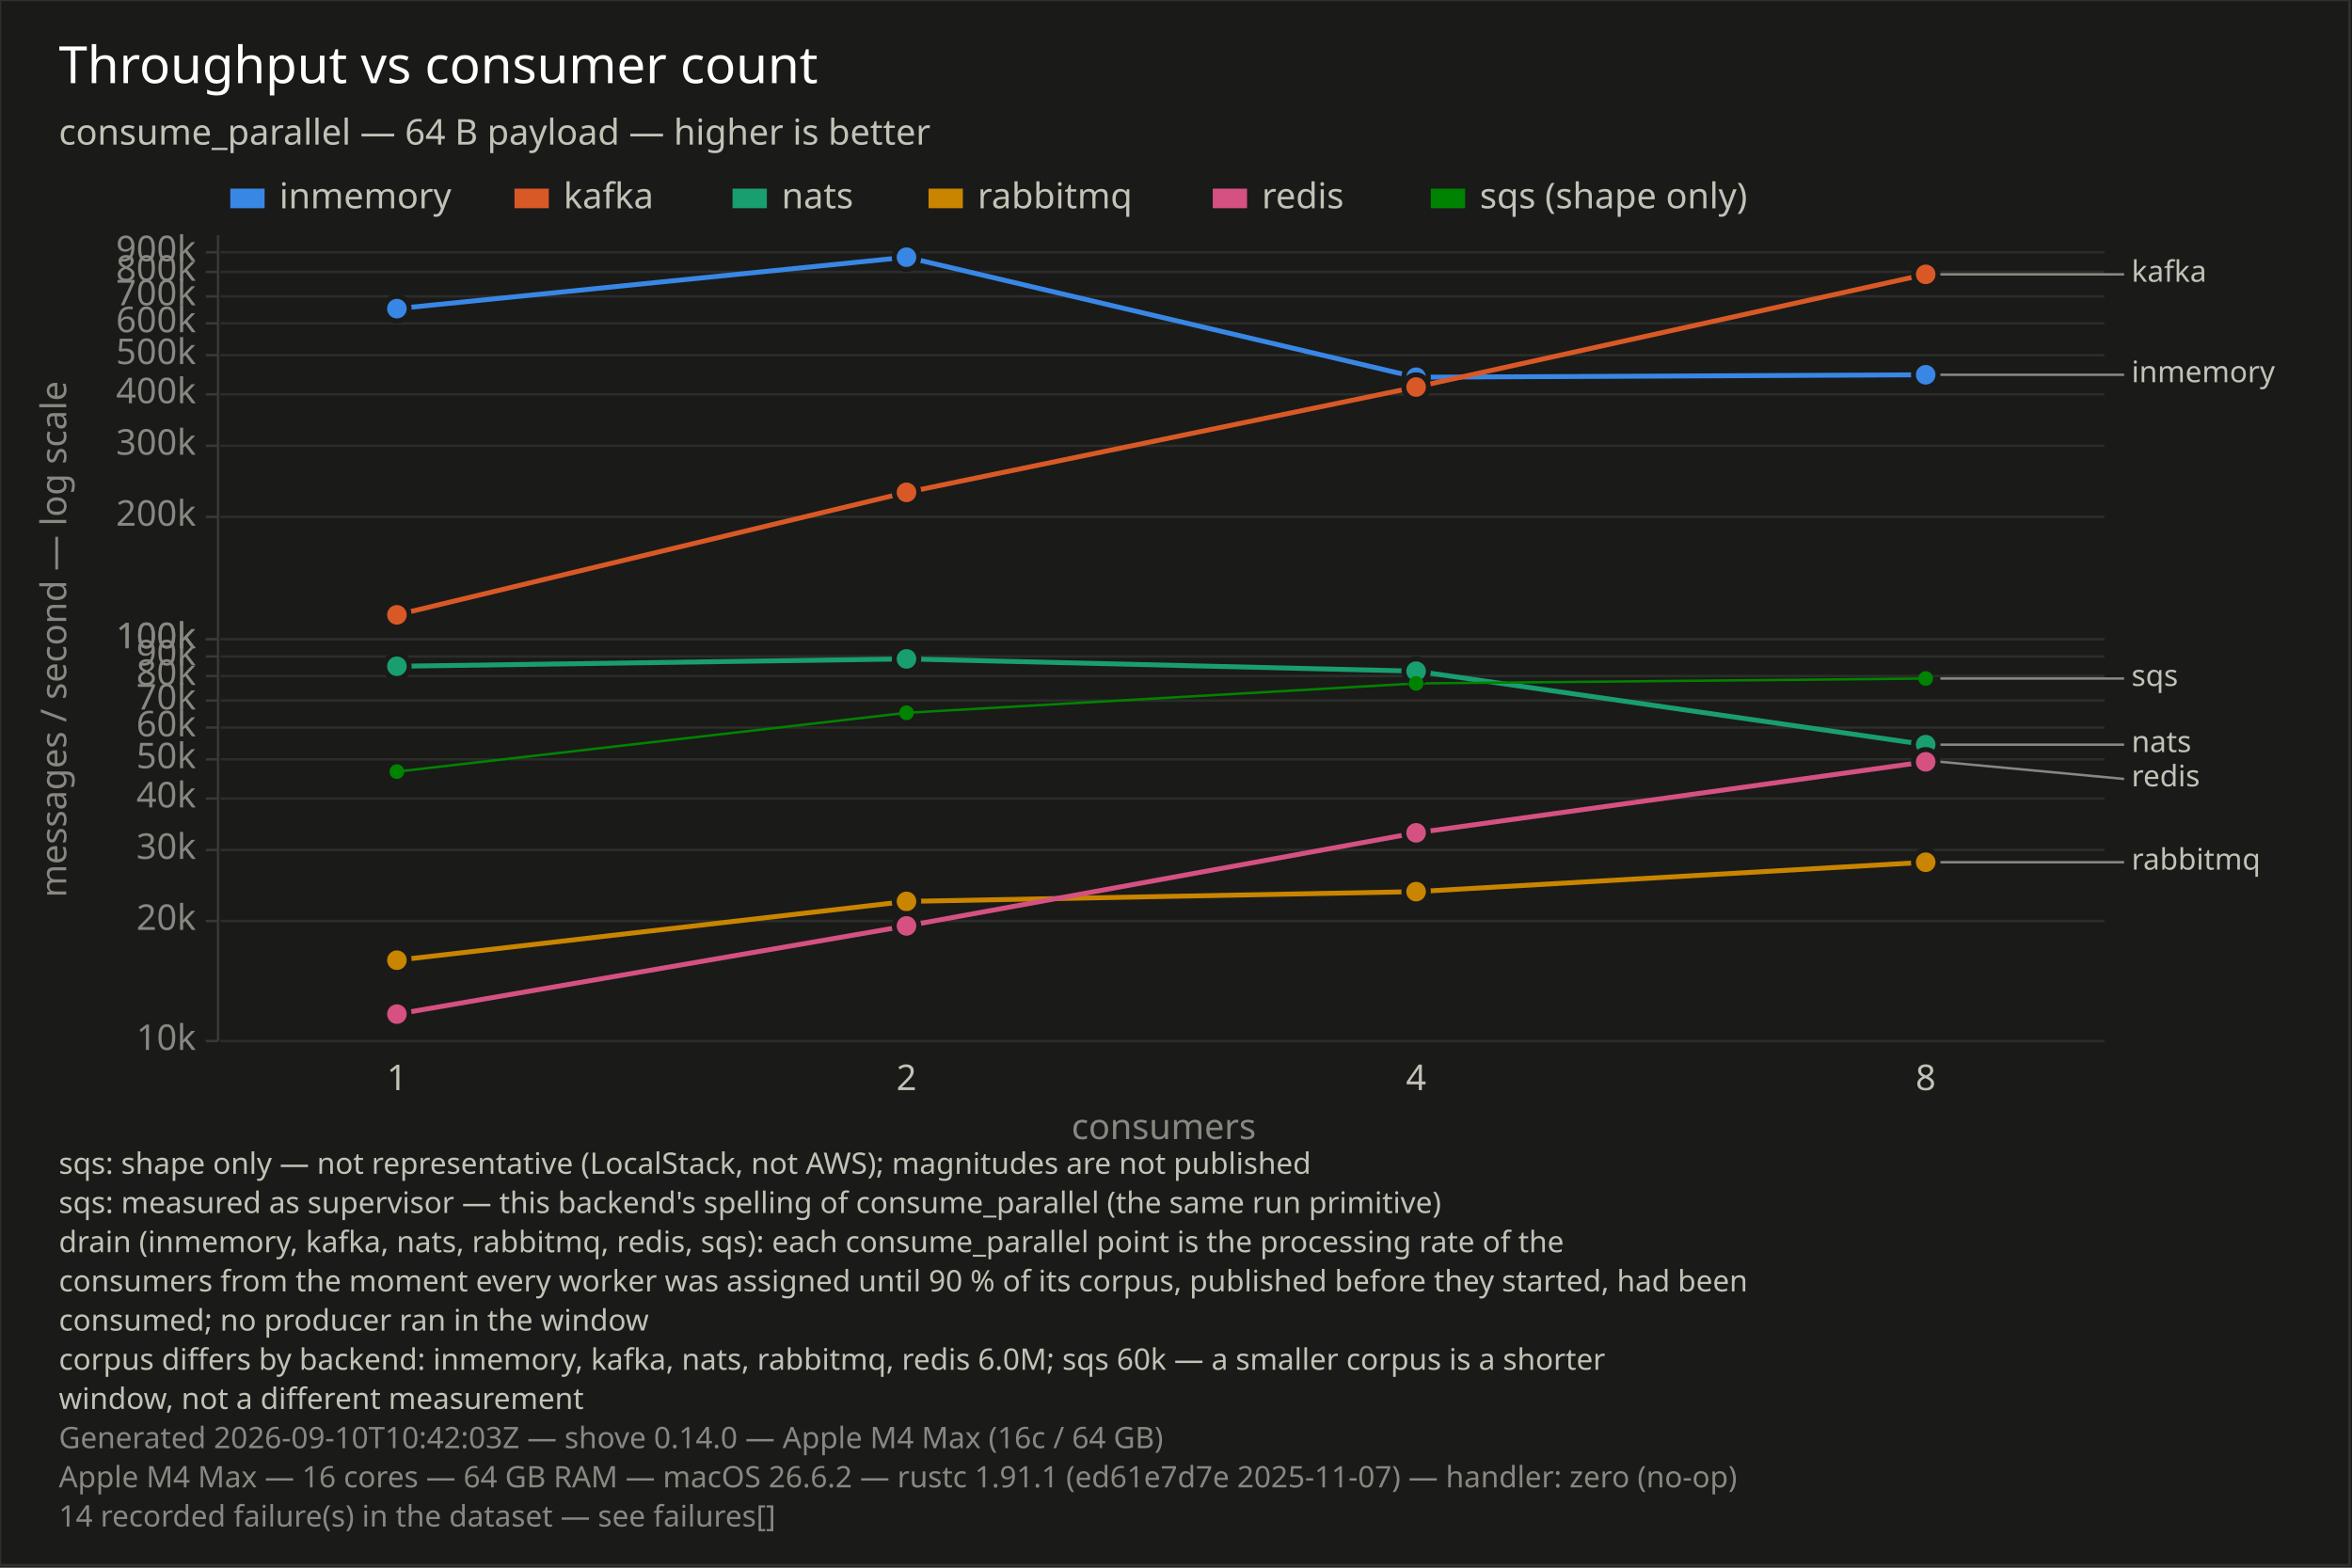
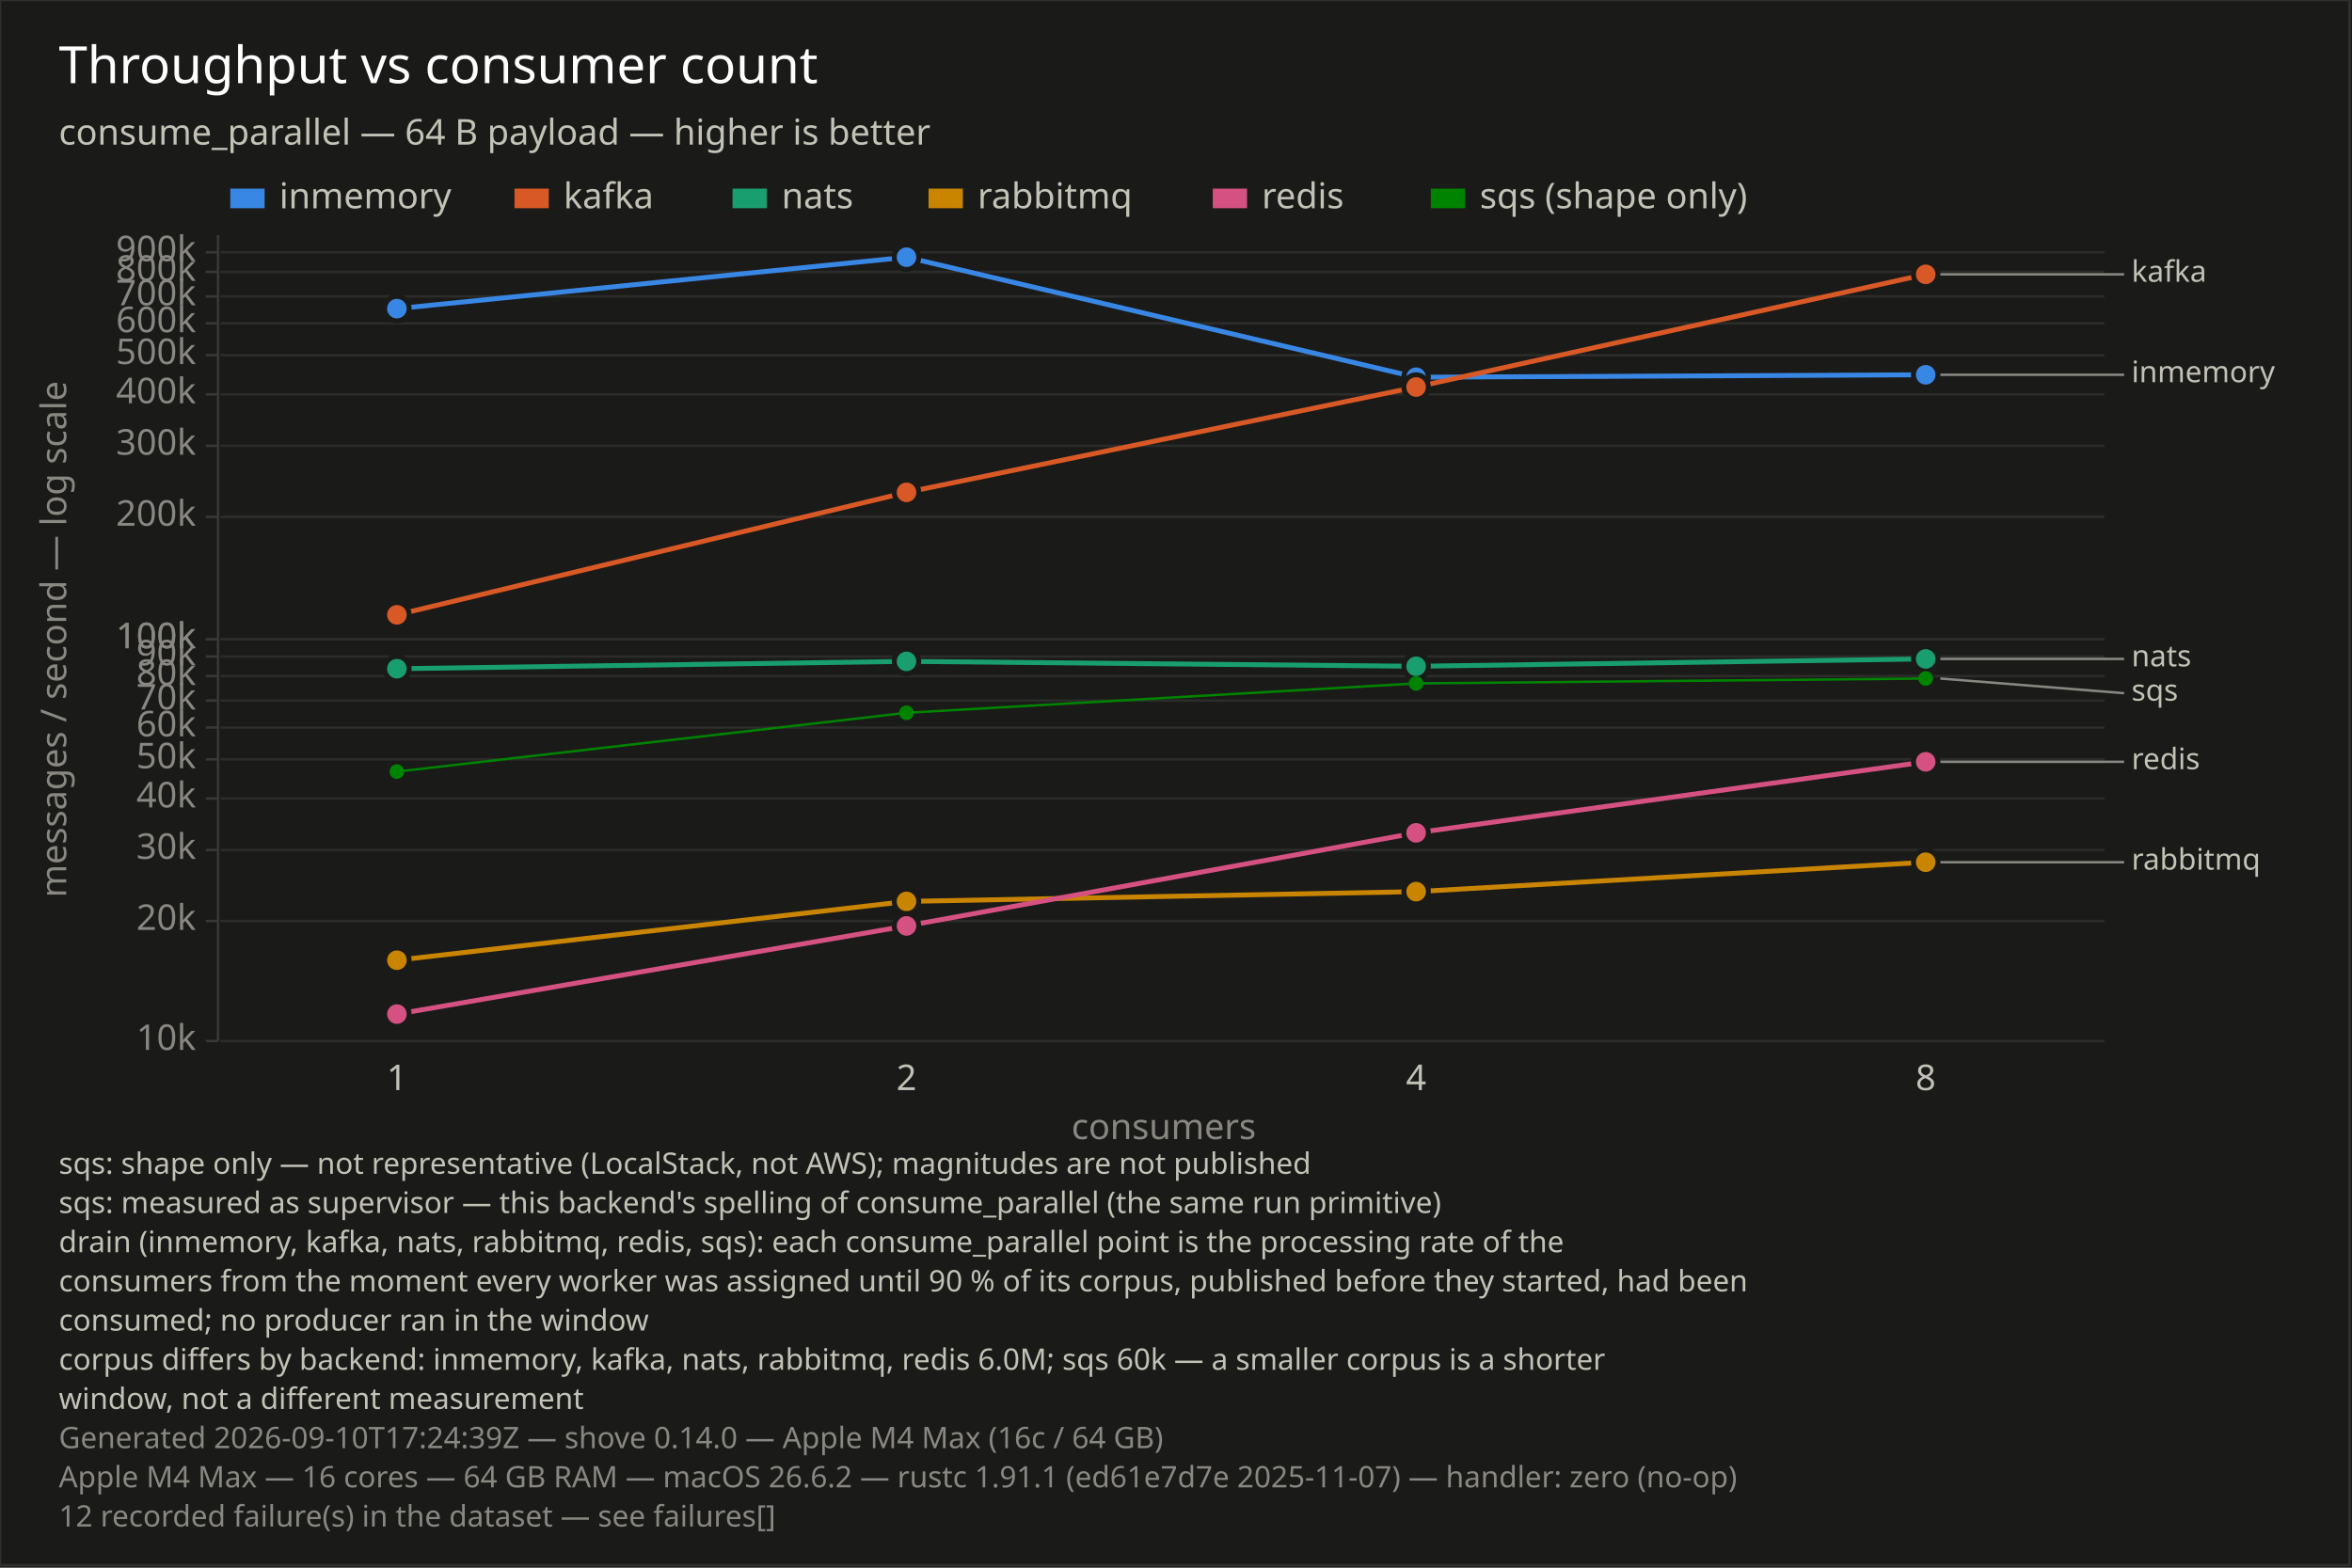
<svg xmlns="http://www.w3.org/2000/svg" width="960" height="640" viewBox="0 0 960 640">
  <rect x="0" y="0" width="960" height="640" opacity="1" fill="#1A1A19" stroke="none" />
  <rect x="0" y="0" width="959" height="639" opacity="0.1" fill="none" stroke="#FFFFFF" />
  <text x="24" y="18" dy="0.76em" text-anchor="start" font-family="sans-serif" font-size="20.968" opacity="1" fill="#FFFFFF">
Throughput vs consumer count
</text>
  <text x="24" y="48" dy="0.76em" text-anchor="start" font-family="sans-serif" font-size="14.516" opacity="1" fill="#C3C2B7">
consume_parallel — 64 B payload — higher is better
</text>
  <text x="24" y="470" dy="0.76em" text-anchor="start" font-family="sans-serif" font-size="12.097" opacity="1" fill="#C3C2B7">
sqs: shape only — not representative (LocalStack, not AWS); magnitudes are not published
</text>
  <text x="24" y="486" dy="0.76em" text-anchor="start" font-family="sans-serif" font-size="12.097" opacity="1" fill="#C3C2B7">
sqs: measured as supervisor — this backend's spelling of consume_parallel (the same run primitive)
</text>
  <text x="24" y="502" dy="0.76em" text-anchor="start" font-family="sans-serif" font-size="12.097" opacity="1" fill="#C3C2B7">
drain (inmemory, kafka, nats, rabbitmq, redis, sqs): each consume_parallel point is the processing rate of the
</text>
  <text x="24" y="518" dy="0.76em" text-anchor="start" font-family="sans-serif" font-size="12.097" opacity="1" fill="#C3C2B7">
consumers from the moment every worker was assigned until 90 % of its corpus, published before they started, had been
</text>
  <text x="24" y="534" dy="0.76em" text-anchor="start" font-family="sans-serif" font-size="12.097" opacity="1" fill="#C3C2B7">
consumed; no producer ran in the window
</text>
  <text x="24" y="550" dy="0.76em" text-anchor="start" font-family="sans-serif" font-size="12.097" opacity="1" fill="#C3C2B7">
corpus differs by backend: inmemory, kafka, nats, rabbitmq, redis 6.0M; sqs 60k — a smaller corpus is a shorter
</text>
  <text x="24" y="566" dy="0.76em" text-anchor="start" font-family="sans-serif" font-size="12.097" opacity="1" fill="#C3C2B7">
window, not a different measurement
</text>
  <text x="24" y="582" dy="0.76em" text-anchor="start" font-family="sans-serif" font-size="12.097" opacity="1" fill="#898781">
- Generated 2026-09-10T10:42:03Z — shove 0.14.0 — Apple M4 Max (16c / 64 GB)
+ Generated 2026-09-10T17:24:39Z — shove 0.14.0 — Apple M4 Max (16c / 64 GB)
</text>
  <text x="24" y="598" dy="0.76em" text-anchor="start" font-family="sans-serif" font-size="12.097" opacity="1" fill="#898781">
Apple M4 Max — 16 cores — 64 GB RAM — macOS 26.6.2 — rustc 1.91.1 (ed61e7d7e 2025-11-07) — handler: zero (no-op)
</text>
  <text x="24" y="614" dy="0.76em" text-anchor="start" font-family="sans-serif" font-size="12.097" opacity="1" fill="#898781">
- 14 recorded failure(s) in the dataset — see failures[]
+ 12 recorded failure(s) in the dataset — see failures[]
</text>
  <text x="16" y="261" dy="0.76em" text-anchor="middle" font-family="sans-serif" font-size="14.516" opacity="1" fill="#898781" transform="rotate(270, 16, 261)">
messages / second — log scale
</text>
  <line opacity="1" stroke="#2C2C2A" stroke-width="1" x1="90" y1="425" x2="859" y2="425" />
  <line opacity="1" stroke="#2C2C2A" stroke-width="1" x1="90" y1="376" x2="859" y2="376" />
  <line opacity="1" stroke="#2C2C2A" stroke-width="1" x1="90" y1="347" x2="859" y2="347" />
  <line opacity="1" stroke="#2C2C2A" stroke-width="1" x1="90" y1="326" x2="859" y2="326" />
  <line opacity="1" stroke="#2C2C2A" stroke-width="1" x1="90" y1="310" x2="859" y2="310" />
  <line opacity="1" stroke="#2C2C2A" stroke-width="1" x1="90" y1="297" x2="859" y2="297" />
  <line opacity="1" stroke="#2C2C2A" stroke-width="1" x1="90" y1="286" x2="859" y2="286" />
  <line opacity="1" stroke="#2C2C2A" stroke-width="1" x1="90" y1="276" x2="859" y2="276" />
  <line opacity="1" stroke="#2C2C2A" stroke-width="1" x1="90" y1="268" x2="859" y2="268" />
  <line opacity="1" stroke="#2C2C2A" stroke-width="1" x1="90" y1="261" x2="859" y2="261" />
  <line opacity="1" stroke="#2C2C2A" stroke-width="1" x1="90" y1="261" x2="859" y2="261" />
  <line opacity="1" stroke="#2C2C2A" stroke-width="1" x1="90" y1="211" x2="859" y2="211" />
  <line opacity="1" stroke="#2C2C2A" stroke-width="1" x1="90" y1="182" x2="859" y2="182" />
  <line opacity="1" stroke="#2C2C2A" stroke-width="1" x1="90" y1="161" x2="859" y2="161" />
  <line opacity="1" stroke="#2C2C2A" stroke-width="1" x1="90" y1="145" x2="859" y2="145" />
  <line opacity="1" stroke="#2C2C2A" stroke-width="1" x1="90" y1="132" x2="859" y2="132" />
  <line opacity="1" stroke="#2C2C2A" stroke-width="1" x1="90" y1="121" x2="859" y2="121" />
  <line opacity="1" stroke="#2C2C2A" stroke-width="1" x1="90" y1="111" x2="859" y2="111" />
  <line opacity="1" stroke="#2C2C2A" stroke-width="1" x1="90" y1="103" x2="859" y2="103" />
  <polyline fill="none" opacity="1" stroke="#383835" stroke-width="1" points="89,96 89,425 " />
  <text x="80" y="425" dy="0.5ex" text-anchor="end" font-family="sans-serif" font-size="14.516" opacity="1" fill="#898781">
10k
</text>
  <polyline fill="none" opacity="1" stroke="#383835" stroke-width="1" points="84,425 89,425 " />
  <text x="80" y="376" dy="0.5ex" text-anchor="end" font-family="sans-serif" font-size="14.516" opacity="1" fill="#898781">
20k
</text>
  <polyline fill="none" opacity="1" stroke="#383835" stroke-width="1" points="84,376 89,376 " />
  <text x="80" y="347" dy="0.5ex" text-anchor="end" font-family="sans-serif" font-size="14.516" opacity="1" fill="#898781">
30k
</text>
  <polyline fill="none" opacity="1" stroke="#383835" stroke-width="1" points="84,347 89,347 " />
  <text x="80" y="326" dy="0.5ex" text-anchor="end" font-family="sans-serif" font-size="14.516" opacity="1" fill="#898781">
40k
</text>
  <polyline fill="none" opacity="1" stroke="#383835" stroke-width="1" points="84,326 89,326 " />
  <text x="80" y="310" dy="0.5ex" text-anchor="end" font-family="sans-serif" font-size="14.516" opacity="1" fill="#898781">
50k
</text>
  <polyline fill="none" opacity="1" stroke="#383835" stroke-width="1" points="84,310 89,310 " />
  <text x="80" y="297" dy="0.5ex" text-anchor="end" font-family="sans-serif" font-size="14.516" opacity="1" fill="#898781">
60k
</text>
  <polyline fill="none" opacity="1" stroke="#383835" stroke-width="1" points="84,297 89,297 " />
  <text x="80" y="286" dy="0.5ex" text-anchor="end" font-family="sans-serif" font-size="14.516" opacity="1" fill="#898781">
70k
</text>
  <polyline fill="none" opacity="1" stroke="#383835" stroke-width="1" points="84,286 89,286 " />
  <text x="80" y="276" dy="0.5ex" text-anchor="end" font-family="sans-serif" font-size="14.516" opacity="1" fill="#898781">
80k
</text>
  <polyline fill="none" opacity="1" stroke="#383835" stroke-width="1" points="84,276 89,276 " />
  <text x="80" y="268" dy="0.5ex" text-anchor="end" font-family="sans-serif" font-size="14.516" opacity="1" fill="#898781">
90k
</text>
  <polyline fill="none" opacity="1" stroke="#383835" stroke-width="1" points="84,268 89,268 " />
  <text x="80" y="261" dy="0.5ex" text-anchor="end" font-family="sans-serif" font-size="14.516" opacity="1" fill="#898781">
100k
</text>
  <polyline fill="none" opacity="1" stroke="#383835" stroke-width="1" points="84,261 89,261 " />
  <text x="80" y="261" dy="0.5ex" text-anchor="end" font-family="sans-serif" font-size="14.516" opacity="1" fill="#898781">
100k
</text>
  <polyline fill="none" opacity="1" stroke="#383835" stroke-width="1" points="84,261 89,261 " />
  <text x="80" y="211" dy="0.5ex" text-anchor="end" font-family="sans-serif" font-size="14.516" opacity="1" fill="#898781">
200k
</text>
  <polyline fill="none" opacity="1" stroke="#383835" stroke-width="1" points="84,211 89,211 " />
  <text x="80" y="182" dy="0.5ex" text-anchor="end" font-family="sans-serif" font-size="14.516" opacity="1" fill="#898781">
300k
</text>
  <polyline fill="none" opacity="1" stroke="#383835" stroke-width="1" points="84,182 89,182 " />
  <text x="80" y="161" dy="0.5ex" text-anchor="end" font-family="sans-serif" font-size="14.516" opacity="1" fill="#898781">
400k
</text>
  <polyline fill="none" opacity="1" stroke="#383835" stroke-width="1" points="84,161 89,161 " />
  <text x="80" y="145" dy="0.5ex" text-anchor="end" font-family="sans-serif" font-size="14.516" opacity="1" fill="#898781">
500k
</text>
  <polyline fill="none" opacity="1" stroke="#383835" stroke-width="1" points="84,145 89,145 " />
  <text x="80" y="132" dy="0.5ex" text-anchor="end" font-family="sans-serif" font-size="14.516" opacity="1" fill="#898781">
600k
</text>
  <polyline fill="none" opacity="1" stroke="#383835" stroke-width="1" points="84,132 89,132 " />
  <text x="80" y="121" dy="0.5ex" text-anchor="end" font-family="sans-serif" font-size="14.516" opacity="1" fill="#898781">
700k
</text>
  <polyline fill="none" opacity="1" stroke="#383835" stroke-width="1" points="84,121 89,121 " />
  <text x="80" y="111" dy="0.5ex" text-anchor="end" font-family="sans-serif" font-size="14.516" opacity="1" fill="#898781">
800k
</text>
  <polyline fill="none" opacity="1" stroke="#383835" stroke-width="1" points="84,111 89,111 " />
  <text x="80" y="103" dy="0.5ex" text-anchor="end" font-family="sans-serif" font-size="14.516" opacity="1" fill="#898781">
900k
</text>
  <polyline fill="none" opacity="1" stroke="#383835" stroke-width="1" points="84,103 89,103 " />
  <polyline fill="none" opacity="1" stroke="#3987E5" stroke-width="2" points="162,126 370,105 578,154 786,153 " />
  <polyline fill="none" opacity="1" stroke="#D95926" stroke-width="2" points="162,251 370,201 578,158 786,112 " />
-   <polyline fill="none" opacity="1" stroke="#199E70" stroke-width="2" points="162,272 370,269 578,274 786,304 " />
+   <polyline fill="none" opacity="1" stroke="#199E70" stroke-width="2" points="162,273 370,270 578,272 786,269 " />
  <polyline fill="none" opacity="1" stroke="#C98500" stroke-width="2" points="162,392 370,368 578,364 786,352 " />
  <polyline fill="none" opacity="1" stroke="#D55181" stroke-width="2" points="162,414 370,378 578,340 786,311 " />
  <polyline fill="none" opacity="1" stroke="#008300" stroke-width="1" points="162,315 370,291 578,279 786,277 " />
  <circle cx="162" cy="126" r="6" opacity="1" fill="#1A1A19" stroke="none" stroke-width="0" />
  <circle cx="162" cy="126" r="4" opacity="1" fill="#3987E5" stroke="none" stroke-width="0" />
  <circle cx="370" cy="105" r="6" opacity="1" fill="#1A1A19" stroke="none" stroke-width="0" />
  <circle cx="370" cy="105" r="4" opacity="1" fill="#3987E5" stroke="none" stroke-width="0" />
  <circle cx="578" cy="154" r="6" opacity="1" fill="#1A1A19" stroke="none" stroke-width="0" />
  <circle cx="578" cy="154" r="4" opacity="1" fill="#3987E5" stroke="none" stroke-width="0" />
  <circle cx="786" cy="153" r="6" opacity="1" fill="#1A1A19" stroke="none" stroke-width="0" />
  <circle cx="786" cy="153" r="4" opacity="1" fill="#3987E5" stroke="none" stroke-width="0" />
  <circle cx="162" cy="251" r="6" opacity="1" fill="#1A1A19" stroke="none" stroke-width="0" />
  <circle cx="162" cy="251" r="4" opacity="1" fill="#D95926" stroke="none" stroke-width="0" />
  <circle cx="370" cy="201" r="6" opacity="1" fill="#1A1A19" stroke="none" stroke-width="0" />
  <circle cx="370" cy="201" r="4" opacity="1" fill="#D95926" stroke="none" stroke-width="0" />
  <circle cx="578" cy="158" r="6" opacity="1" fill="#1A1A19" stroke="none" stroke-width="0" />
  <circle cx="578" cy="158" r="4" opacity="1" fill="#D95926" stroke="none" stroke-width="0" />
  <circle cx="786" cy="112" r="6" opacity="1" fill="#1A1A19" stroke="none" stroke-width="0" />
  <circle cx="786" cy="112" r="4" opacity="1" fill="#D95926" stroke="none" stroke-width="0" />
-   <circle cx="162" cy="272" r="6" opacity="1" fill="#1A1A19" stroke="none" stroke-width="0" />
-   <circle cx="162" cy="272" r="4" opacity="1" fill="#199E70" stroke="none" stroke-width="0" />
-   <circle cx="370" cy="269" r="6" opacity="1" fill="#1A1A19" stroke="none" stroke-width="0" />
-   <circle cx="370" cy="269" r="4" opacity="1" fill="#199E70" stroke="none" stroke-width="0" />
-   <circle cx="578" cy="274" r="6" opacity="1" fill="#1A1A19" stroke="none" stroke-width="0" />
-   <circle cx="578" cy="274" r="4" opacity="1" fill="#199E70" stroke="none" stroke-width="0" />
-   <circle cx="786" cy="304" r="6" opacity="1" fill="#1A1A19" stroke="none" stroke-width="0" />
-   <circle cx="786" cy="304" r="4" opacity="1" fill="#199E70" stroke="none" stroke-width="0" />
+   <circle cx="162" cy="273" r="6" opacity="1" fill="#1A1A19" stroke="none" stroke-width="0" />
+   <circle cx="162" cy="273" r="4" opacity="1" fill="#199E70" stroke="none" stroke-width="0" />
+   <circle cx="370" cy="270" r="6" opacity="1" fill="#1A1A19" stroke="none" stroke-width="0" />
+   <circle cx="370" cy="270" r="4" opacity="1" fill="#199E70" stroke="none" stroke-width="0" />
+   <circle cx="578" cy="272" r="6" opacity="1" fill="#1A1A19" stroke="none" stroke-width="0" />
+   <circle cx="578" cy="272" r="4" opacity="1" fill="#199E70" stroke="none" stroke-width="0" />
+   <circle cx="786" cy="269" r="6" opacity="1" fill="#1A1A19" stroke="none" stroke-width="0" />
+   <circle cx="786" cy="269" r="4" opacity="1" fill="#199E70" stroke="none" stroke-width="0" />
  <circle cx="162" cy="392" r="6" opacity="1" fill="#1A1A19" stroke="none" stroke-width="0" />
  <circle cx="162" cy="392" r="4" opacity="1" fill="#C98500" stroke="none" stroke-width="0" />
  <circle cx="370" cy="368" r="6" opacity="1" fill="#1A1A19" stroke="none" stroke-width="0" />
  <circle cx="370" cy="368" r="4" opacity="1" fill="#C98500" stroke="none" stroke-width="0" />
  <circle cx="578" cy="364" r="6" opacity="1" fill="#1A1A19" stroke="none" stroke-width="0" />
  <circle cx="578" cy="364" r="4" opacity="1" fill="#C98500" stroke="none" stroke-width="0" />
  <circle cx="786" cy="352" r="6" opacity="1" fill="#1A1A19" stroke="none" stroke-width="0" />
  <circle cx="786" cy="352" r="4" opacity="1" fill="#C98500" stroke="none" stroke-width="0" />
  <circle cx="162" cy="414" r="6" opacity="1" fill="#1A1A19" stroke="none" stroke-width="0" />
  <circle cx="162" cy="414" r="4" opacity="1" fill="#D55181" stroke="none" stroke-width="0" />
  <circle cx="370" cy="378" r="6" opacity="1" fill="#1A1A19" stroke="none" stroke-width="0" />
  <circle cx="370" cy="378" r="4" opacity="1" fill="#D55181" stroke="none" stroke-width="0" />
  <circle cx="578" cy="340" r="6" opacity="1" fill="#1A1A19" stroke="none" stroke-width="0" />
  <circle cx="578" cy="340" r="4" opacity="1" fill="#D55181" stroke="none" stroke-width="0" />
  <circle cx="786" cy="311" r="6" opacity="1" fill="#1A1A19" stroke="none" stroke-width="0" />
  <circle cx="786" cy="311" r="4" opacity="1" fill="#D55181" stroke="none" stroke-width="0" />
  <circle cx="162" cy="315" r="3" opacity="1" fill="#008300" stroke="none" stroke-width="0" />
  <circle cx="370" cy="291" r="3" opacity="1" fill="#008300" stroke="none" stroke-width="0" />
  <circle cx="578" cy="279" r="3" opacity="1" fill="#008300" stroke="none" stroke-width="0" />
  <circle cx="786" cy="277" r="3" opacity="1" fill="#008300" stroke="none" stroke-width="0" />
  <polyline fill="none" opacity="1" stroke="#898781" stroke-width="1" points="792,112 867,112 " />
  <text x="870" y="112" dy="0.5ex" text-anchor="start" font-family="sans-serif" font-size="12.097" opacity="1" fill="#C3C2B7">
kafka
</text>
  <polyline fill="none" opacity="1" stroke="#898781" stroke-width="1" points="792,153 867,153 " />
  <text x="870" y="153" dy="0.5ex" text-anchor="start" font-family="sans-serif" font-size="12.097" opacity="1" fill="#C3C2B7">
inmemory
</text>
-   <polyline fill="none" opacity="1" stroke="#898781" stroke-width="1" points="792,277 867,277 " />
-   <text x="870" y="277" dy="0.5ex" text-anchor="start" font-family="sans-serif" font-size="12.097" opacity="1" fill="#C3C2B7">
+   <polyline fill="none" opacity="1" stroke="#898781" stroke-width="1" points="792,269 867,269 " />
+   <text x="870" y="269" dy="0.5ex" text-anchor="start" font-family="sans-serif" font-size="12.097" opacity="1" fill="#C3C2B7">
+ nats
+ </text>
+   <polyline fill="none" opacity="1" stroke="#898781" stroke-width="1" points="792,277 867,283 " />
+   <text x="870" y="283" dy="0.5ex" text-anchor="start" font-family="sans-serif" font-size="12.097" opacity="1" fill="#C3C2B7">
sqs
</text>
-   <polyline fill="none" opacity="1" stroke="#898781" stroke-width="1" points="792,304 867,304 " />
-   <text x="870" y="304" dy="0.5ex" text-anchor="start" font-family="sans-serif" font-size="12.097" opacity="1" fill="#C3C2B7">
- nats
- </text>
-   <polyline fill="none" opacity="1" stroke="#898781" stroke-width="1" points="792,311 867,318 " />
-   <text x="870" y="318" dy="0.5ex" text-anchor="start" font-family="sans-serif" font-size="12.097" opacity="1" fill="#C3C2B7">
+   <polyline fill="none" opacity="1" stroke="#898781" stroke-width="1" points="792,311 867,311 " />
+   <text x="870" y="311" dy="0.5ex" text-anchor="start" font-family="sans-serif" font-size="12.097" opacity="1" fill="#C3C2B7">
redis
</text>
  <polyline fill="none" opacity="1" stroke="#898781" stroke-width="1" points="792,352 867,352 " />
  <text x="870" y="352" dy="0.5ex" text-anchor="start" font-family="sans-serif" font-size="12.097" opacity="1" fill="#C3C2B7">
rabbitmq
</text>
  <text x="162" y="434" dy="0.76em" text-anchor="middle" font-family="sans-serif" font-size="14.516" opacity="1" fill="#C3C2B7">
1
</text>
  <text x="370" y="434" dy="0.76em" text-anchor="middle" font-family="sans-serif" font-size="14.516" opacity="1" fill="#C3C2B7">
2
</text>
  <text x="578" y="434" dy="0.76em" text-anchor="middle" font-family="sans-serif" font-size="14.516" opacity="1" fill="#C3C2B7">
4
</text>
  <text x="786" y="434" dy="0.76em" text-anchor="middle" font-family="sans-serif" font-size="14.516" opacity="1" fill="#C3C2B7">
8
</text>
  <text x="475" y="454" dy="0.76em" text-anchor="middle" font-family="sans-serif" font-size="14.516" opacity="1" fill="#898781">
consumers
</text>
  <rect x="94" y="77" width="14" height="8" opacity="1" fill="#3987E5" stroke="none" />
  <text x="114" y="74" dy="0.76em" text-anchor="start" font-family="sans-serif" font-size="14.516" opacity="1" fill="#C3C2B7">
inmemory
</text>
  <rect x="210" y="77" width="14" height="8" opacity="1" fill="#D95926" stroke="none" />
  <text x="230" y="74" dy="0.76em" text-anchor="start" font-family="sans-serif" font-size="14.516" opacity="1" fill="#C3C2B7">
kafka
</text>
  <rect x="299" y="77" width="14" height="8" opacity="1" fill="#199E70" stroke="none" />
  <text x="319" y="74" dy="0.76em" text-anchor="start" font-family="sans-serif" font-size="14.516" opacity="1" fill="#C3C2B7">
nats
</text>
  <rect x="379" y="77" width="14" height="8" opacity="1" fill="#C98500" stroke="none" />
  <text x="399" y="74" dy="0.76em" text-anchor="start" font-family="sans-serif" font-size="14.516" opacity="1" fill="#C3C2B7">
rabbitmq
</text>
  <rect x="495" y="77" width="14" height="8" opacity="1" fill="#D55181" stroke="none" />
  <text x="515" y="74" dy="0.76em" text-anchor="start" font-family="sans-serif" font-size="14.516" opacity="1" fill="#C3C2B7">
redis
</text>
  <rect x="584" y="77" width="14" height="8" opacity="1" fill="#008300" stroke="none" />
  <text x="604" y="74" dy="0.76em" text-anchor="start" font-family="sans-serif" font-size="14.516" opacity="1" fill="#C3C2B7">
sqs (shape only)
</text>
</svg>
